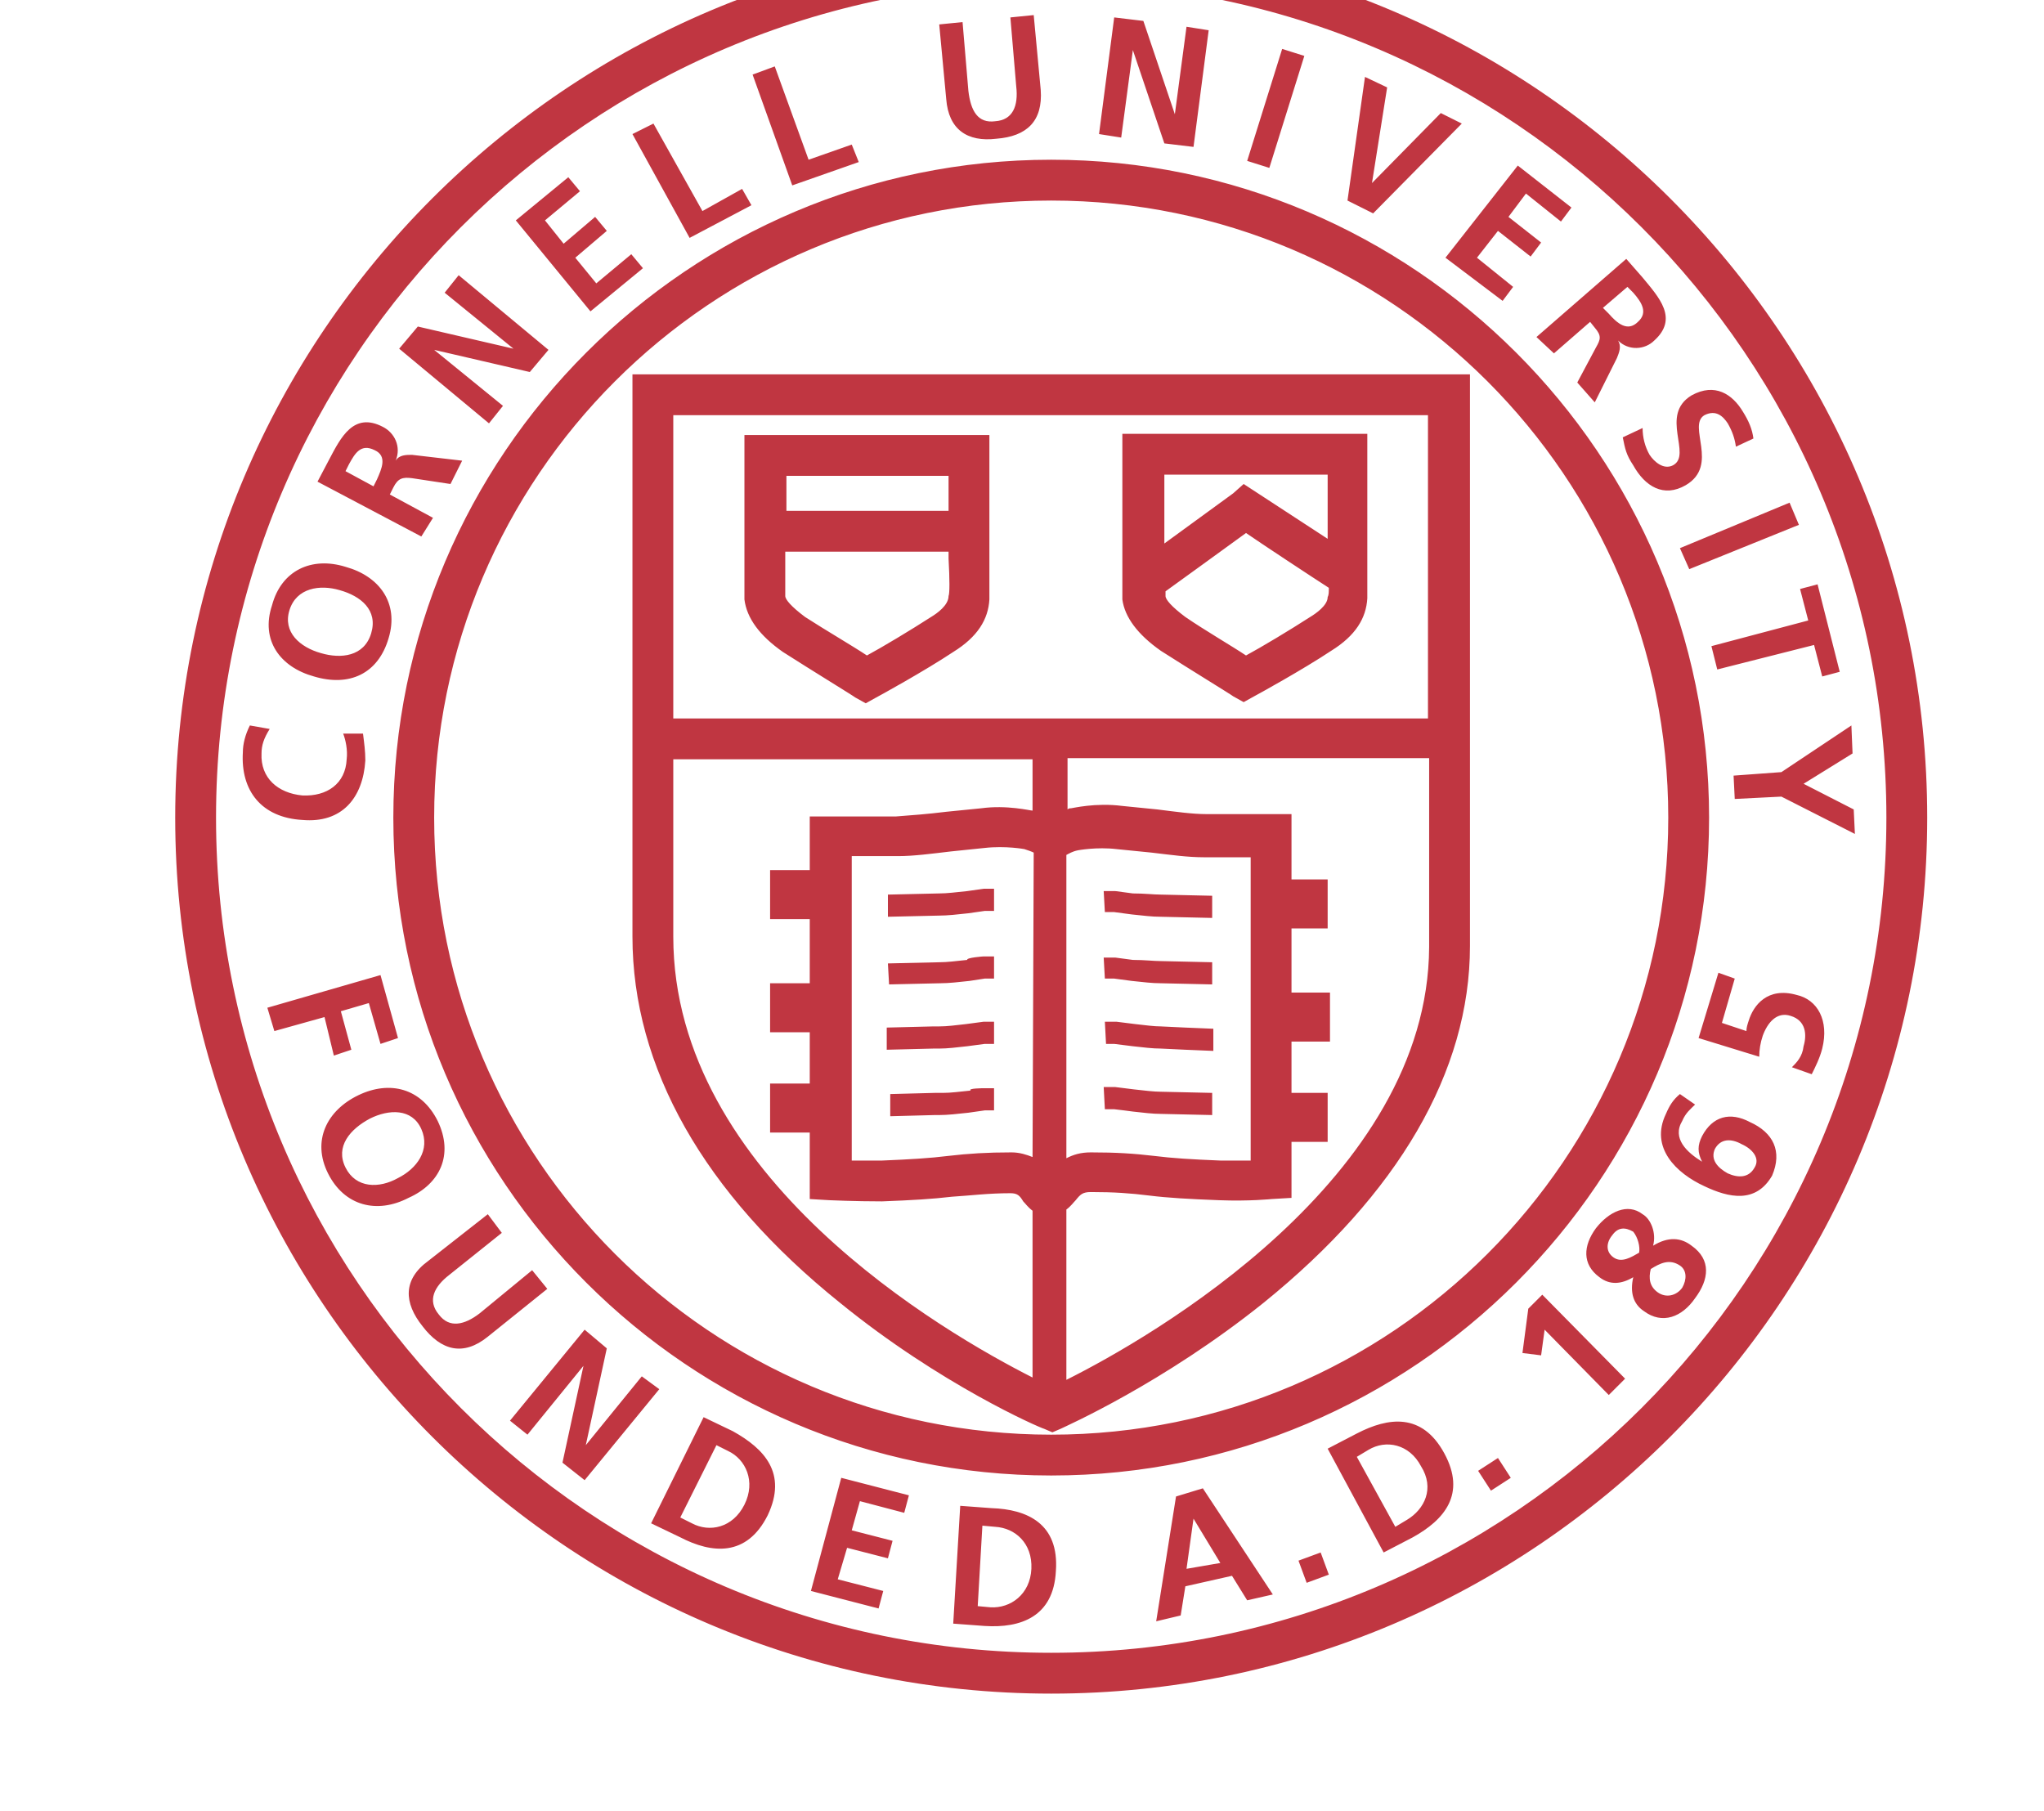
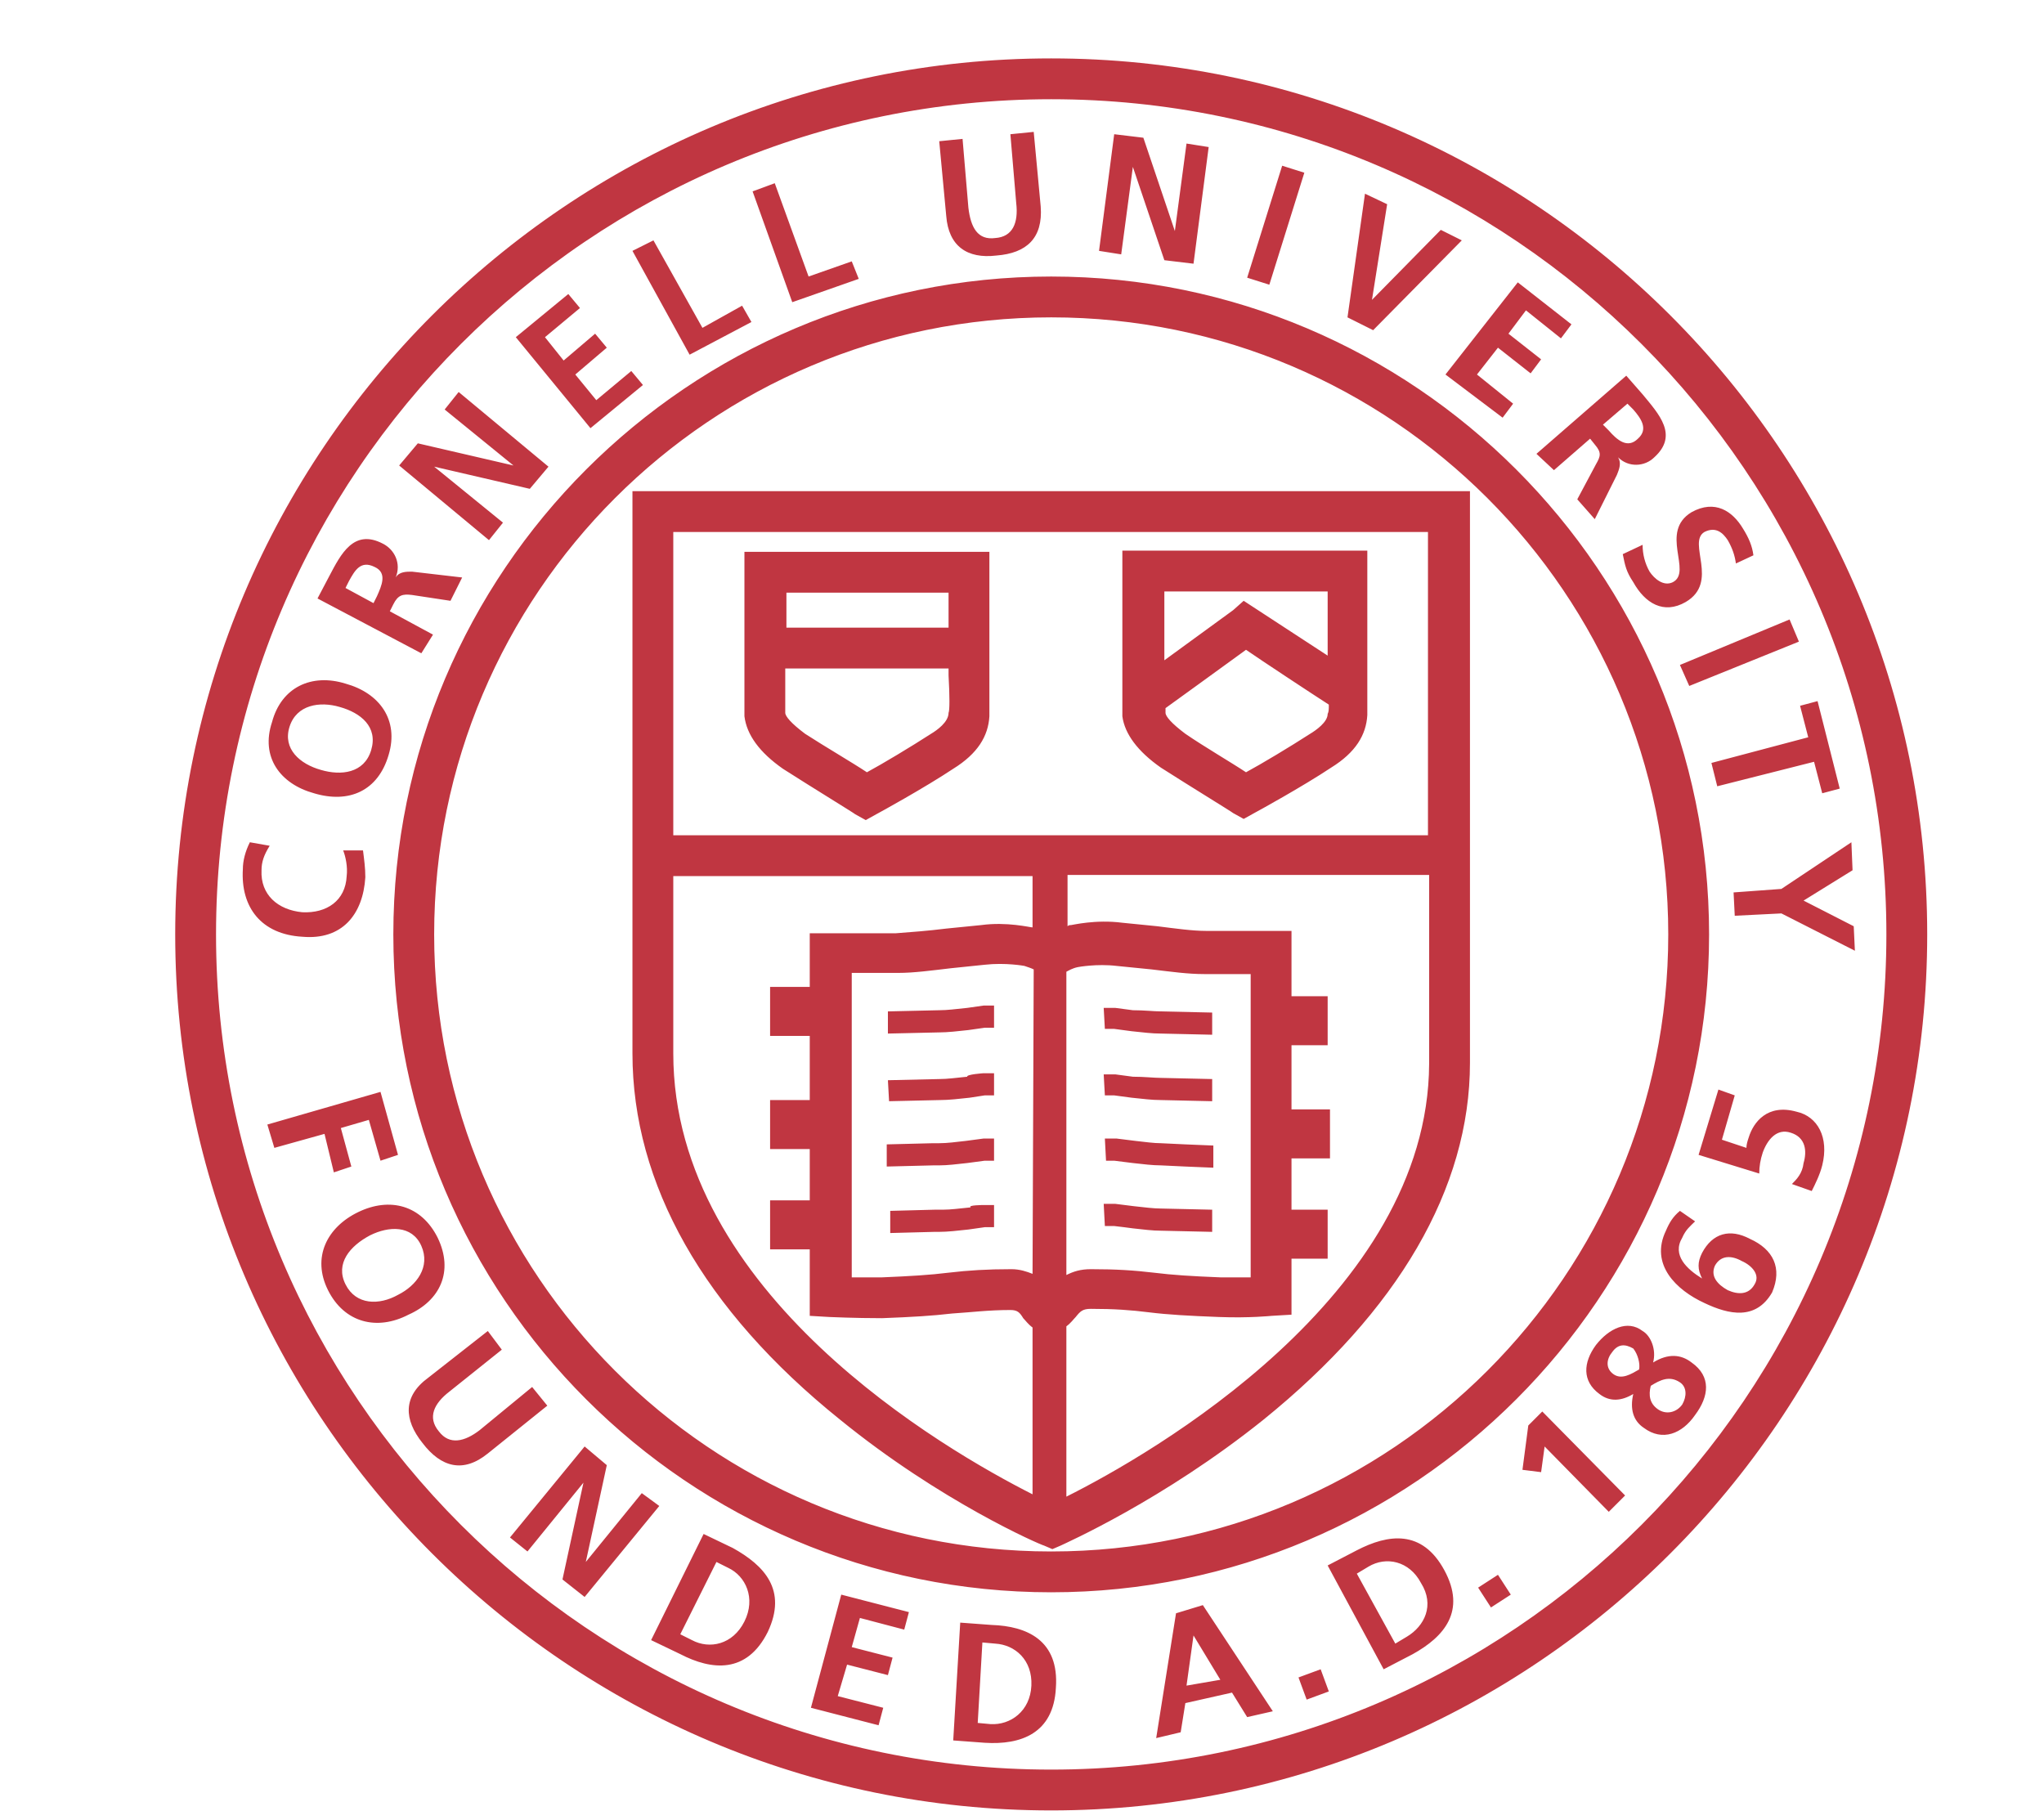
- <svg xmlns="http://www.w3.org/2000/svg" clip-rule="evenodd" fill-rule="evenodd" stroke-linejoin="round" stroke-miterlimit="1.414" viewBox="100 60 350 310">
+ <svg xmlns="http://www.w3.org/2000/svg" clip-rule="evenodd" fill-rule="evenodd" stroke-linejoin="round" stroke-miterlimit="1.414" viewBox="100 40 350 310">
  <path d="m224 89.145c-43.47 0-78.855 35.385-78.855 78.855s35.385 78.855 78.855 78.855 78.855-35.385 78.855-78.855-35.385-78.855-78.855-78.855zm0 154.035c-41.475 0-75.18-33.705-75.18-75.18s33.705-75.18 75.18-75.18 75.18 33.705 75.18 75.18-33.705 75.18-75.18 75.18zm0-134.4c-32.655 0-59.22 26.565-59.22 59.22s26.565 59.22 59.22 59.22 59.22-26.565 59.22-59.22-26.565-59.22-59.22-59.22zm0 114.765c-30.66 0-55.545-24.885-55.545-55.545s24.885-55.545 55.545-55.545 55.545 24.885 55.545 55.545-24.885 55.545-55.545 55.545zm-37.695-95.445v50.61c0 11.76 6.405 23.1 18.69 32.97 9.03 7.35 17.955 11.235 18.375 11.34l.735.315.735-.315c.42-.21 9.24-4.095 18.27-11.34 12.075-9.765 18.585-20.79 18.585-32.13v-51.45zm71.61 3.675v27.3h-67.935v-27.3zm-15.96 67.095h-2.73c-2.625-.105-4.305-.21-5.985-.42-1.785-.21-3.36-.315-5.67-.315-.945 0-1.575.21-2.205.525v-27.3c.21-.105.525-.315 1.05-.42 0 0 1.68-.315 3.465-.105l3.15.315c1.785.21 3.255.42 4.725.42h4.2zm-19.635-.315c-.525-.21-1.155-.42-1.89-.42-2.205 0-3.885.105-5.67.315-1.68.21-3.465.315-5.985.42h-2.73v-27.405h4.2c1.365 0 2.94-.21 4.725-.42l3.045-.315c1.89-.21 3.57.105 3.57.105.315.105.63.21.84.315zm-32.34-19.845v-15.96h32.34v4.62c-.21 0-2.31-.525-4.62-.21l-3.15.315c-1.68.21-3.15.315-4.515.42h-3.99-3.78v4.83h-3.57v4.41h3.57v5.775h-3.57v4.41h3.57v4.62h-3.57v4.41h3.57v5.985l1.785.105c.105 0 2.205.105 4.725.105 2.73-.105 4.515-.21 6.3-.42 1.68-.105 3.255-.315 5.25-.315.63 0 .84.21 1.155.735.21.21.42.525.84.84v15.015c-7.875-3.99-32.34-18.06-32.34-39.69zm35.385 39.9v-15.33c.42-.315.63-.63.84-.84.42-.525.63-.735 1.365-.735 2.1 0 3.57.105 5.25.315s3.57.315 6.3.42 4.725-.105 4.725-.105l1.785-.105v-5.04h3.255v-4.41h-3.255v-4.62h3.465v-4.41h-3.465v-5.775h3.255v-4.41h-3.255v-5.88h-3.675-3.99c-1.26 0-2.73-.21-4.41-.42l-3.15-.315c-2.415-.315-4.515.21-4.62.21s-.21 0-.315.105v-4.62h32.55v17.01c-.105 20.895-25.095 35.175-32.655 38.955zm-25.515-65.52c2.625 1.68 6.405 3.99 6.51 4.095l.945.525.945-.525c.21-.105 4.41-2.415 6.93-4.095 2.205-1.365 3.15-2.94 3.255-4.725v-12.915-1.89h-22.05v14.805c.21 1.68 1.365 3.255 3.465 4.725zm14.91-5.04c0 .84-1.05 1.575-1.575 1.89-1.785 1.155-4.41 2.73-5.775 3.465-1.26-.84-3.78-2.31-5.565-3.465-1.26-.945-1.785-1.575-1.785-1.89v-3.99h14.7v.63c.105 1.89.105 3.15 0 3.36zm0-10.815v3.15h-14.595v-3.15zm19.11 15.75c2.625 1.68 6.405 3.99 6.51 4.095l.945.525.945-.525c.21-.105 4.41-2.415 6.93-4.095 2.205-1.365 3.15-2.94 3.255-4.725v-12.915-1.89h-22.05v14.91c.21 1.575 1.365 3.15 3.465 4.62zm15.015-4.83c0 .735-1.05 1.47-1.575 1.785-1.785 1.155-4.41 2.73-5.775 3.465-1.26-.84-3.78-2.31-5.46-3.465-1.26-.945-1.785-1.575-1.785-1.89v-.42s5.67-4.095 7.245-5.25c1.365.945 5.985 3.99 7.455 4.935 0 .42 0 .63-.105.84 0-.105 0 0 0 0zm-14.7-11.025h14.7v5.775l-7.56-4.935-.945.84-6.195 4.515v-1.68c0-1.575 0-3.15 0-4.515zm-.315 37.8 4.62.105v1.995l-4.62-.105c-.84 0-1.575-.105-2.625-.21l-1.575-.21h-.84l-.105-1.89h1.05l1.575.21c1.05 0 1.89.105 2.52.105zm0 5.985 4.62.105v1.995l-4.62-.105c-.84 0-1.575-.105-2.625-.21l-1.575-.21h-.84l-.105-1.89h1.05l1.575.21c1.05 0 1.89.105 2.52.105zm-4.935 7.455-.105-1.995h1.05l1.68.21c.945.105 1.68.21 2.31.21l2.205.105 2.52.105v1.995l-2.52-.105-2.205-.105c-.735 0-1.575-.105-2.52-.21l-1.68-.21zm4.935 4.305 4.62.105v1.995l-4.62-.105c-.735 0-1.575-.105-2.52-.21 0 0-1.575-.21-1.68-.21h-.84l-.105-1.995h1.05l1.68.21c.945.105 1.785.21 2.415.21zm-24.57-15.75v-1.995l4.62-.105c.735 0 1.47-.105 2.52-.21l1.47-.21h.945v1.995h-.84l-1.47.21c-.945.105-1.89.21-2.625.21zm8.61 3.57h.945v1.995h-.84l-1.365.21c-.945.105-1.89.21-2.625.21l-4.62.105-.105-1.89 4.62-.105c.735 0 1.47-.105 2.52-.21-.105-.21 1.47-.315 1.47-.315zm0 5.88h.945v1.995h-.84l-1.575.21c-.945.105-1.785.21-2.52.21h-.525l-4.2.105v-1.995l4.2-.105h.525c.735 0 1.47-.105 2.415-.21zm0 5.985h.945v1.995h-.84l-1.47.21c-.945.105-1.89.21-2.625.21h-.42l-3.99.105v-1.995l3.99-.105h.735c.735 0 1.47-.105 2.52-.21-.315-.21 1.155-.21 1.155-.21zm-3.36-89.04-.63-6.72 2.1-.21.525 6.195c.21 1.785.84 2.94 2.415 2.73 1.575-.105 2.1-1.365 1.89-3.15l-.525-6.195 2.1-.21.63 6.72c.21 2.835-1.26 4.2-3.99 4.41-2.625.315-4.305-.84-4.515-3.57zm-32.025 19.11-6.72-8.19 4.725-3.885 1.05 1.26-3.15 2.625 1.68 2.1 2.835-2.415 1.05 1.26-2.835 2.415 1.89 2.31 3.15-2.625 1.05 1.26zm18.165-11.34-3.57-9.975 1.995-.735 3.045 8.4 3.885-1.365.63 1.575zm29.61-4.305-1.995-.315 1.365-10.5 2.625.315 2.835 8.4 1.05-7.875 1.995.315-1.365 10.5-2.625-.315-2.835-8.4zm-56.91 25.725-8.085-6.72 1.68-1.995 8.61 1.995-6.195-5.04 1.26-1.575 8.085 6.72-1.68 1.995-8.61-1.995 6.195 5.04zm-5.04 8.505-3.885-2.1.315-.63c.42-.84.84-.945 1.68-.84l3.465.525 1.05-2.1-4.515-.525c-.525 0-1.155 0-1.47.525.525-1.26-.105-2.52-1.155-3.045-2.625-1.365-3.78.945-4.83 2.94l-1.05 1.995 9.345 4.935zm-5.04-3.465-.315.63-2.52-1.365.315-.63c.525-.945 1.05-1.89 2.31-1.26 1.155.525.63 1.68.21 2.625zm117.285 6.195 9.87-4.095.84 1.995-9.87 3.99zm-36.96-34.23-1.995-.63 3.15-10.08 1.995.63zm48.51 40.74-.735-2.835 1.575-.42 1.995 7.875-1.575.42-.735-2.835-8.715 2.205-.525-2.1zm-2.415 13.65 6.3-4.2.105 2.52-4.41 2.73 4.515 2.31.105 2.205-6.615-3.36-4.2.21-.105-2.1zm-9.765-27.615c1.785-.945-1.26-4.515 1.68-6.3 2.1-1.155 3.675-.105 4.62 1.47.525.84.84 1.575.945 2.415l-1.575.735c-.105-.735-.315-1.365-.735-2.1-.42-.63-1.05-1.26-2.1-.735-1.575.945 1.365 4.515-1.68 6.3-1.995 1.155-3.675.105-4.725-1.785-.63-.945-.735-1.47-.945-2.52l1.785-.84c0 .84.21 1.68.63 2.415.42.63 1.26 1.365 2.1.945zm-10.71-10.08 3.255-2.835.42.525c.63.735.525 1.05.105 1.785l-1.68 3.15 1.575 1.785 1.995-3.99c.21-.525.42-1.05.105-1.575.945.945 2.415.84 3.255 0 2.205-1.995.42-3.885-1.05-5.67l-1.47-1.68-8.085 7.035zm6.615-5.985.525.525c.735.84 1.365 1.785.42 2.625-.945.945-1.89.105-2.625-.735l-.525-.525zm-22.89-6.615-2.31-1.155 1.575-11.13 1.995.945-1.365 8.61 6.195-6.3 1.89.945zm6.51 3.99 6.51-8.295 4.83 3.78-.945 1.26-3.15-2.52-1.575 2.1 2.94 2.31-.945 1.26-2.94-2.31-1.89 2.415 3.255 2.625-.945 1.26zm-68.04-1.785-5.145-9.345 1.89-.945 4.41 7.875 3.57-1.995.84 1.47zm56.805 118.335.735 1.995-1.995.735-.735-1.995zm-13.02-5.04-1.785 11.235 2.205-.525.42-2.625 4.2-.945 1.365 2.205 2.31-.525-6.3-9.555zm.945 6.51.63-4.515 2.415 3.99zm45.465-29.085c-.945-.735-2.1-.84-3.465 0 .315-1.155-.21-2.415-.945-2.835-1.365-1.05-3.045-.21-4.2 1.26-1.155 1.575-1.26 3.255.315 4.41.945.735 1.995.63 3.045 0-.315 1.365 0 2.415.945 3.045 1.68 1.26 3.465.525 4.62-1.155 1.26-1.68 1.47-3.465-.315-4.725zm-4.725.63c-.735.42-1.575.945-2.31.42s-.63-1.365-.105-1.995c.525-.735 1.155-.735 1.89-.315.42.525.63 1.365.525 1.89zm3.885 3.15c-.525.735-1.47.945-2.205.42s-.84-1.26-.63-2.1c.84-.525 1.68-.945 2.625-.315.63.42.63 1.26.21 1.995zm-62.16 19.845-2.835-.21-.63 10.605 2.835.21c3.255.21 6.195-.84 6.405-4.935.315-4.305-2.625-5.565-5.775-5.67zm3.57 5.46c-.105 2.31-1.89 3.57-3.675 3.465l-1.155-.105.42-7.245 1.155.105c1.785.105 3.36 1.47 3.255 3.78zm-64.575-80.325c3.15.945 5.775-.21 6.72-3.465.945-3.15-.84-5.565-3.885-6.405-3.045-.945-5.775.315-6.615 3.465-1.05 3.15.735 5.565 3.78 6.405zm-2.205-5.985c.63-1.995 2.73-2.31 4.515-1.785 1.89.525 3.465 1.785 2.835 3.885s-2.73 2.31-4.515 1.785c-1.89-.525-3.465-1.89-2.835-3.885zm96.075 74.13-2.625 1.365 5.04 9.345 2.625-1.365c2.835-1.575 4.83-3.885 2.835-7.56s-5.04-3.255-7.875-1.785zm4.515 7.77-1.05.63-3.465-6.3 1.05-.63c1.575-.945 3.675-.525 4.725 1.47 1.26 1.995.315 3.885-1.26 4.83zm-50.925-3.78 6.09 1.575-.42 1.575-3.99-1.05-.735 2.625 3.675.945-.42 1.575-3.675-.945-.84 2.835 4.095 1.05-.42 1.575-6.09-1.575zm59.115-1.785 1.155 1.785-1.785 1.155-1.155-1.785zm3.99-14.7 7.455 7.56-1.47 1.47-5.775-5.88-.315 2.31-1.68-.21.525-3.99zm-109.62-24.99-4.515 1.26-.63-2.1 10.185-2.94 1.575 5.67-1.575.525-1.05-3.675-2.52.735.945 3.465-1.575.525zm134.82 2.835c-.21.84-.63 1.68-.945 2.31l-1.785-.63c.42-.42.945-.945 1.05-1.89.315-1.05.21-2.31-1.155-2.73-1.26-.42-2.1.63-2.52 1.785-.21.63-.315 1.26-.315 1.89l-5.46-1.68 1.785-5.88 1.47.525-1.155 3.99 2.205.735c0-.315.105-.63.21-.945.42-1.365 1.68-3.045 4.305-2.31 1.89.42 2.94 2.31 2.31 4.83zm-136.815-20.58c-3.675-.21-5.565-2.625-5.355-6.09 0-.735.21-1.575.63-2.415l1.785.315c-.525.84-.735 1.47-.735 2.205-.105 2.205 1.47 3.57 3.675 3.78 2.205.105 3.885-1.05 3.99-3.255.105-.84-.105-1.785-.315-2.31h1.785c.105.84.21 1.575.21 2.415-.21 3.36-2.1 5.67-5.67 5.355zm12.18 27.09c-1.47-2.94-4.305-3.675-7.14-2.31s-4.2 4.095-2.73 7.035 4.41 3.675 7.245 2.205c2.835-1.26 4.095-3.885 2.625-6.93zm-3.57 5.145c-1.68.945-3.78.945-4.725-.945s.42-3.465 2.205-4.41c1.68-.84 3.78-.945 4.62.945s-.42 3.57-2.1 4.41zm121.695-5.04c-1.785-.945-3.36-.525-4.305 1.26-.42.84-.42 1.47 0 2.31-1.365-.84-2.73-2.1-1.785-3.675.315-.735.735-1.05 1.155-1.47l-1.365-.945c-.63.525-.945 1.05-1.26 1.785-1.47 3.045.945 5.355 3.465 6.51 2.205 1.05 4.62 1.575 6.09-.945.945-2.205.105-3.885-1.995-4.83zm.42 4.095c-.525.945-1.47.945-2.415.525-.945-.525-1.575-1.26-1.155-2.205.525-.945 1.47-.945 2.415-.42.945.42 1.68 1.26 1.155 2.1zm-108.675 10.92-5.355 4.305c-2.205 1.785-4.2 1.26-5.88-.945-1.68-2.1-1.785-4.2.525-5.88l5.355-4.2 1.26 1.68-4.725 3.78c-1.365 1.05-1.995 2.31-.945 3.57.945 1.26 2.31.945 3.675-.105l4.725-3.885zm16.695 12.81-2.625-1.26-4.725 9.555 2.625 1.26c2.835 1.47 5.985 1.785 7.875-1.995 1.785-3.78-.315-5.985-3.15-7.56zm1.05 6.615c-1.05 2.1-3.15 2.52-4.725 1.68l-1.05-.525 3.255-6.51 1.05.525c1.575.735 2.52 2.73 1.47 4.83zm-7.665-10.395-6.72 8.19-1.995-1.575 1.89-8.715-5.04 6.195-1.575-1.26 6.72-8.19 1.995 1.68-1.89 8.715 5.04-6.195z" fill="#c03641" fill-rule="nonzero" transform="matrix(1.90223 0 0 1.90223 -146.098 -119.574)" />
</svg>
